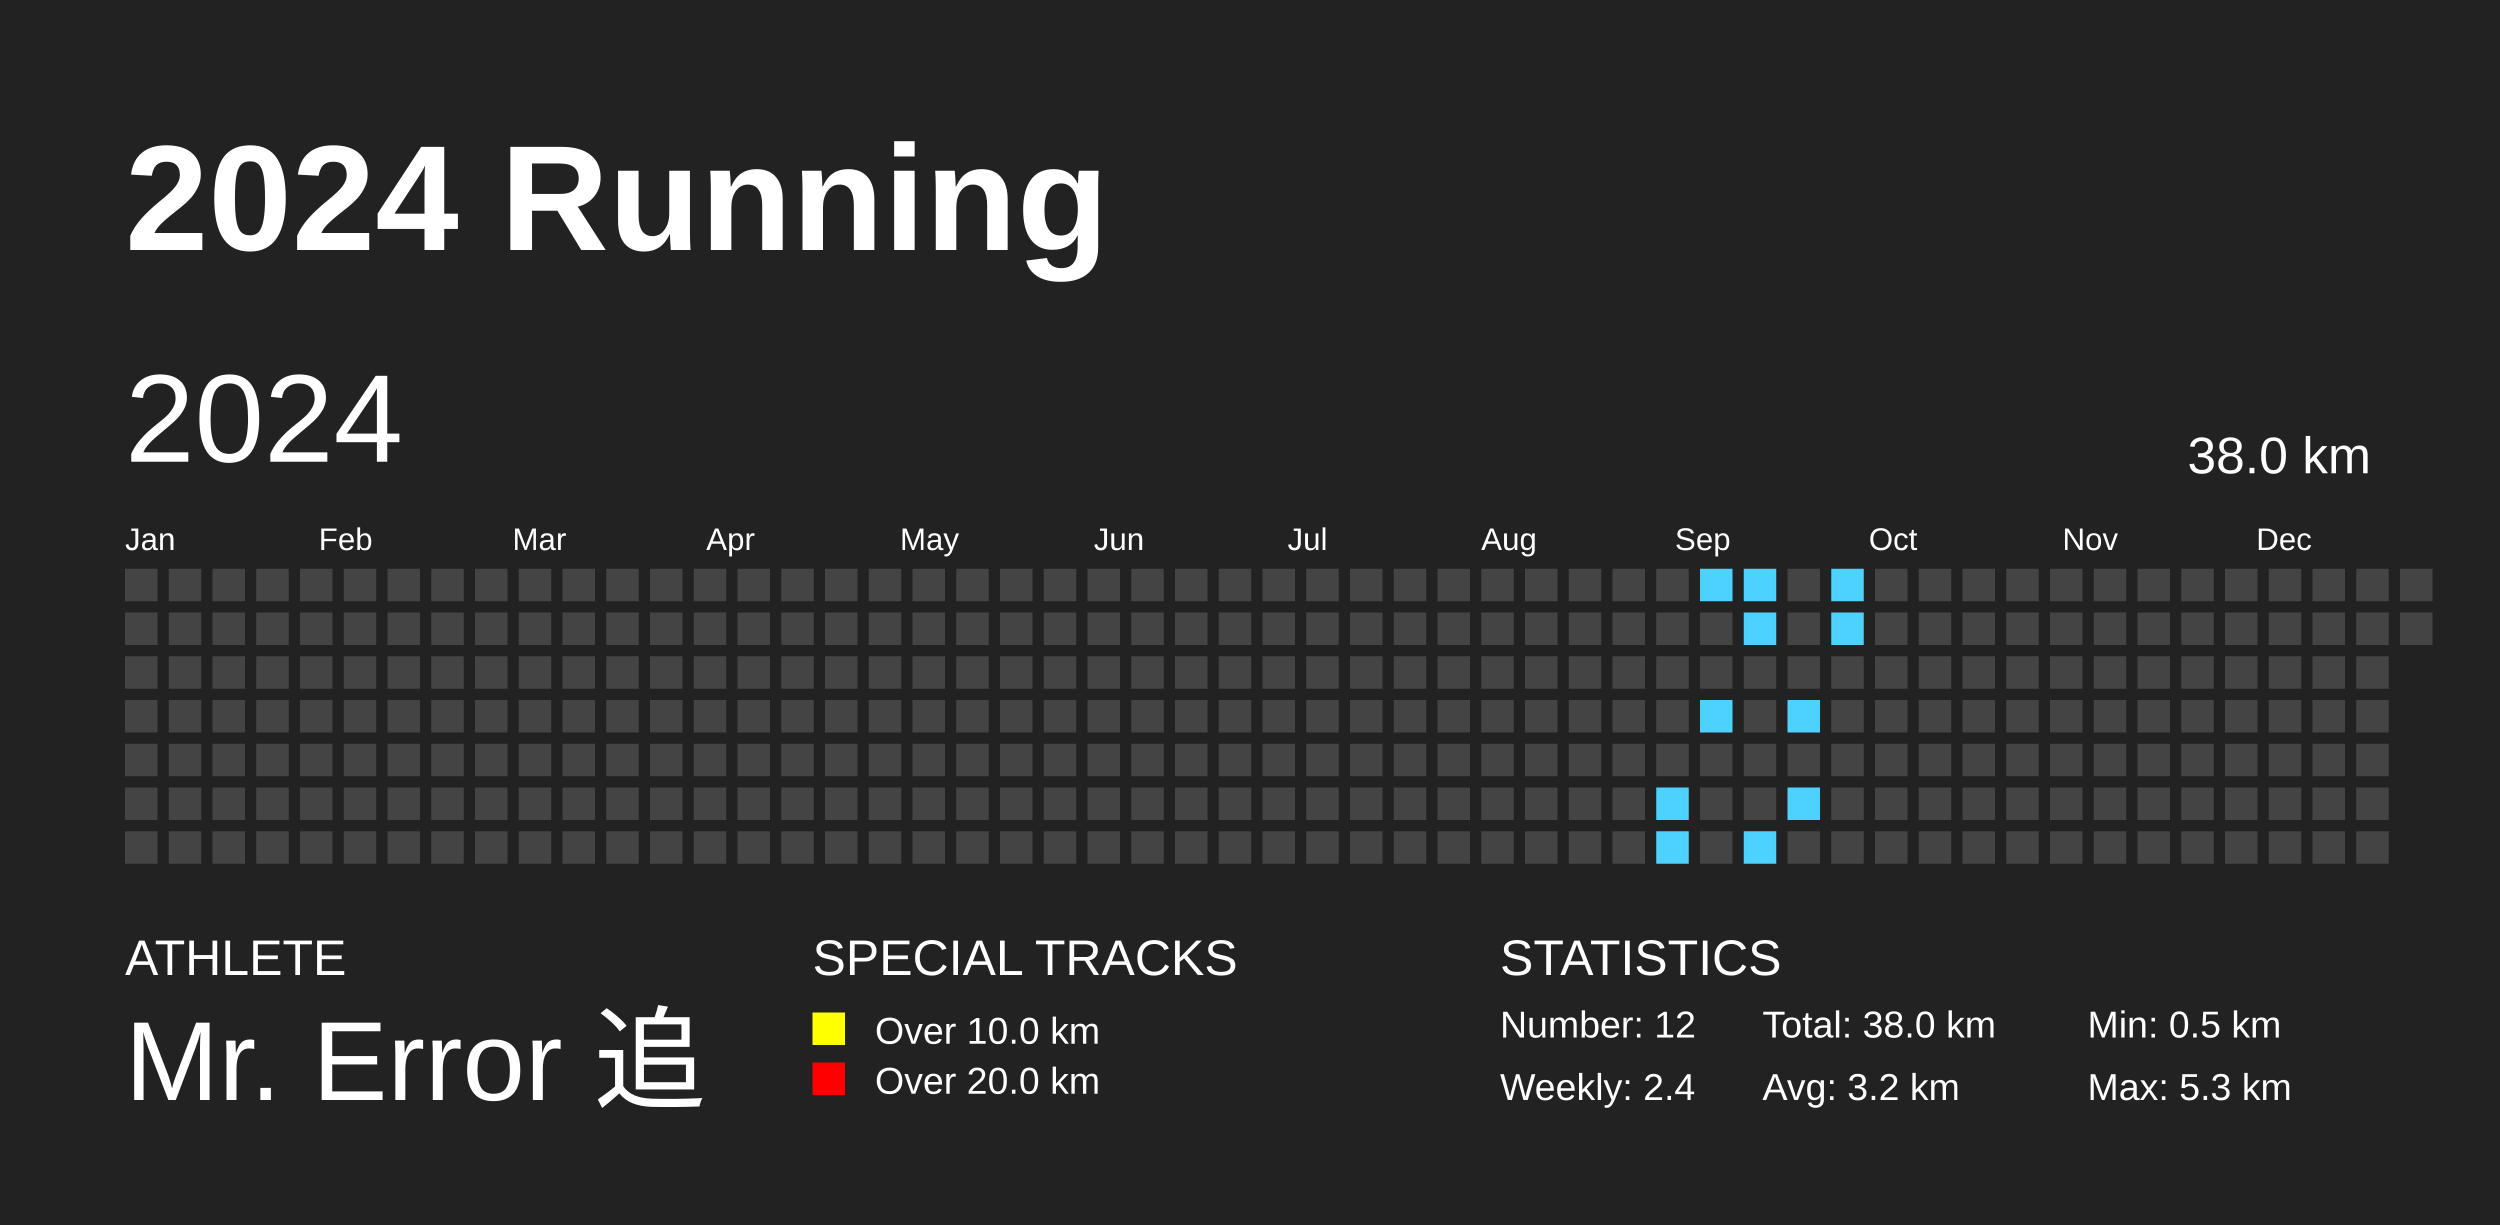
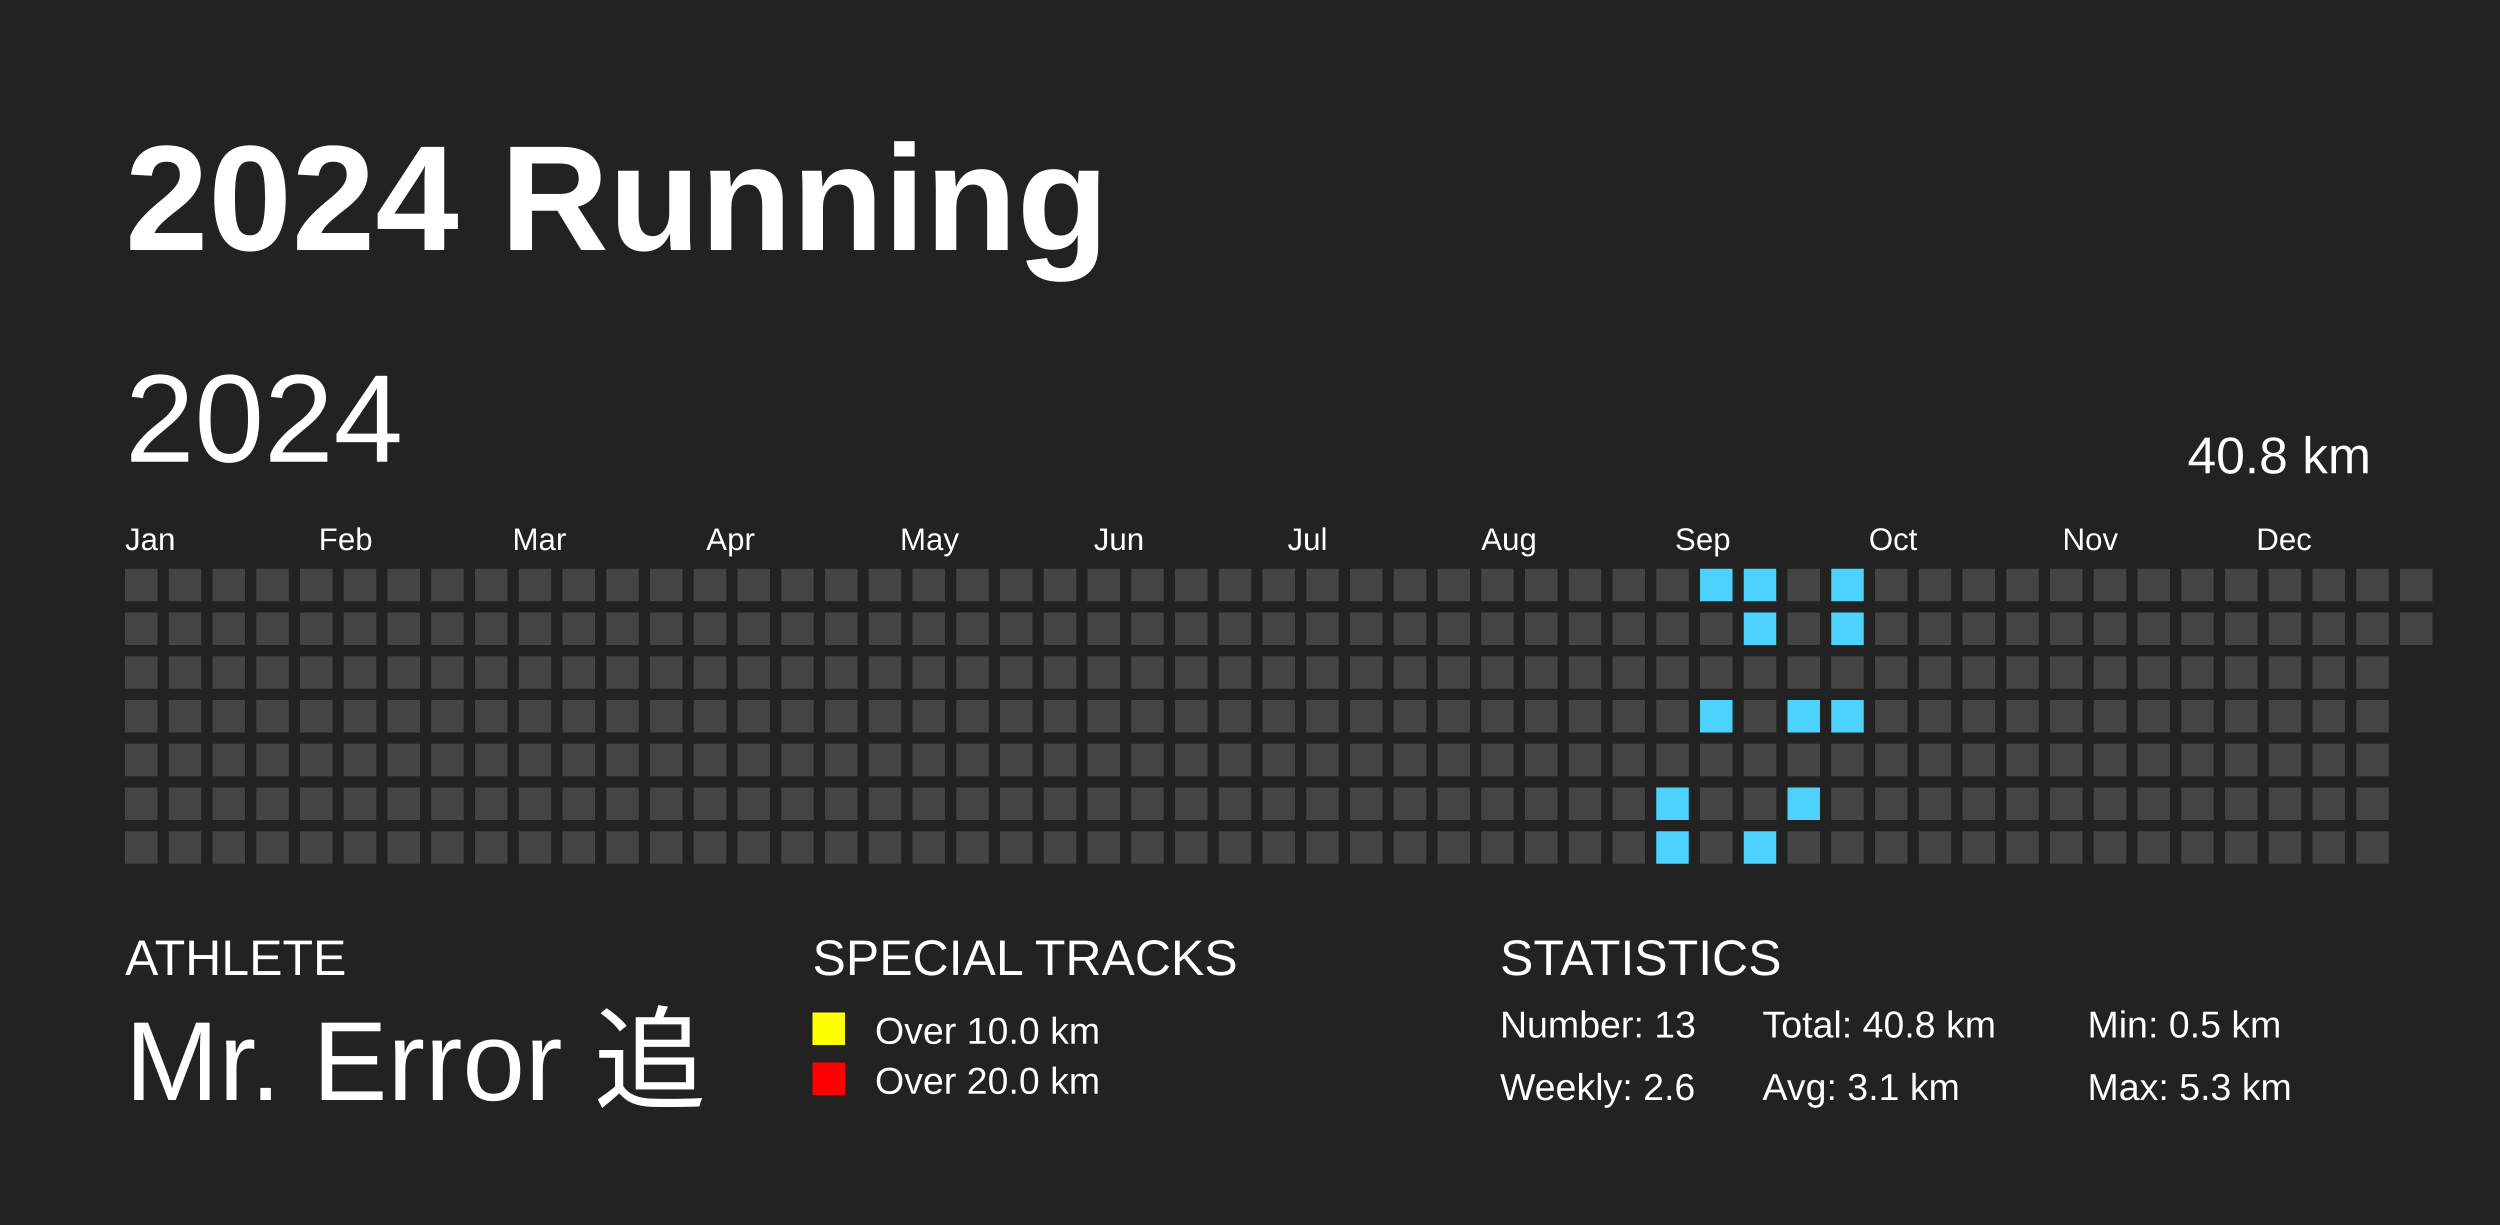
<svg xmlns="http://www.w3.org/2000/svg" baseProfile="full" height="98mm" version="1.1" viewBox="0,0,200,98" width="200mm">
  <defs />
  <rect fill="#222222" height="98" width="200" x="0" y="0" />
  <text fill="#FFFFFF" style="font-size:12px; font-family:Arial; font-weight:bold;" x="10" y="20">2024 Running</text>
  <text fill="#FFFFFF" style="font-size:4px; font-family:Arial" x="10" y="78">ATHLETE</text>
  <text fill="#FFFFFF" style="font-size:9px; font-family:Arial" x="10" y="88">Mr. Error 追</text>
  <text fill="#FFFFFF" style="font-size:4px; font-family:Arial" x="65" y="78">SPECIAL TRACKS</text>
  <rect fill="yellow" height="2.6" width="2.6" x="65" y="81" />
  <text fill="#FFFFFF" style="font-size:3px; font-family:Arial" x="70" y="83.5">Over 10.0 km</text>
  <rect fill="red" height="2.6" width="2.6" x="65" y="85" />
  <text fill="#FFFFFF" style="font-size:3px; font-family:Arial" x="70" y="87.5">Over 20.0 km</text>
  <text fill="#FFFFFF" style="font-size:4px; font-family:Arial" x="120" y="78">STATISTICS</text>
-   <text fill="#FFFFFF" style="font-size:3px; font-family:Arial" x="120" y="83">Number: 12</text>
-   <text fill="#FFFFFF" style="font-size:3px; font-family:Arial" x="120" y="88">Weekly: 2.4</text>
-   <text fill="#FFFFFF" style="font-size:3px; font-family:Arial" x="141" y="83">Total: 38.0 km</text>
-   <text fill="#FFFFFF" style="font-size:3px; font-family:Arial" x="141" y="88">Avg: 3.2 km</text>
+   <text fill="#FFFFFF" style="font-size:3px; font-family:Arial" x="120" y="83">Number: 13</text>
+   <text fill="#FFFFFF" style="font-size:3px; font-family:Arial" x="120" y="88">Weekly: 2.6</text>
+   <text fill="#FFFFFF" style="font-size:3px; font-family:Arial" x="141" y="83">Total: 40.8 km</text>
+   <text fill="#FFFFFF" style="font-size:3px; font-family:Arial" x="141" y="88">Avg: 3.1 km</text>
  <text fill="#FFFFFF" style="font-size:3px; font-family:Arial" x="167" y="83">Min: 0.5 km</text>
  <text fill="#FFFFFF" style="font-size:3px; font-family:Arial" x="167" y="88">Max: 5.3 km</text>
  <text dominant-baseline="hanging" fill="#FFFFFF" style="font-size:10.0px; font-family:Arial;" x="10" y="30">2024</text>
-   <text dominant-baseline="hanging" fill="#FFFFFF" style="font-size:4.125px; font-family:Arial;" x="175" y="35">38.0 km</text>
+   <text dominant-baseline="hanging" fill="#FFFFFF" style="font-size:4.125px; font-family:Arial;" x="175" y="35">40.8 km</text>
  <text fill="#FFFFFF" style="font-size:2.5px; font-family:Arial" x="10.0" y="44">Jan</text>
  <text fill="#FFFFFF" style="font-size:2.5px; font-family:Arial" x="25.5" y="44">Feb</text>
  <text fill="#FFFFFF" style="font-size:2.5px; font-family:Arial" x="41.0" y="44">Mar</text>
  <text fill="#FFFFFF" style="font-size:2.5px; font-family:Arial" x="56.5" y="44">Apr</text>
  <text fill="#FFFFFF" style="font-size:2.5px; font-family:Arial" x="72.0" y="44">May</text>
  <text fill="#FFFFFF" style="font-size:2.5px; font-family:Arial" x="87.5" y="44">Jun</text>
  <text fill="#FFFFFF" style="font-size:2.5px; font-family:Arial" x="103.0" y="44">Jul</text>
  <text fill="#FFFFFF" style="font-size:2.5px; font-family:Arial" x="118.5" y="44">Aug</text>
  <text fill="#FFFFFF" style="font-size:2.5px; font-family:Arial" x="134.0" y="44">Sep</text>
  <text fill="#FFFFFF" style="font-size:2.5px; font-family:Arial" x="149.5" y="44">Oct</text>
  <text fill="#FFFFFF" style="font-size:2.5px; font-family:Arial" x="165.0" y="44">Nov</text>
  <text fill="#FFFFFF" style="font-size:2.5px; font-family:Arial" x="180.5" y="44">Dec</text>
  <rect fill="#444444" height="2.6" width="2.6" x="10.0" y="45.5" />
  <rect fill="#444444" height="2.6" width="2.6" x="10.0" y="49.0" />
  <rect fill="#444444" height="2.6" width="2.6" x="10.0" y="52.5" />
  <rect fill="#444444" height="2.6" width="2.6" x="10.0" y="56.0" />
  <rect fill="#444444" height="2.6" width="2.6" x="10.0" y="59.5" />
  <rect fill="#444444" height="2.6" width="2.6" x="10.0" y="63.0" />
  <rect fill="#444444" height="2.6" width="2.6" x="10.0" y="66.5" />
  <rect fill="#444444" height="2.6" width="2.6" x="13.5" y="45.5" />
  <rect fill="#444444" height="2.6" width="2.6" x="13.5" y="49.0" />
  <rect fill="#444444" height="2.6" width="2.6" x="13.5" y="52.5" />
  <rect fill="#444444" height="2.6" width="2.6" x="13.5" y="56.0" />
  <rect fill="#444444" height="2.6" width="2.6" x="13.5" y="59.5" />
  <rect fill="#444444" height="2.6" width="2.6" x="13.5" y="63.0" />
  <rect fill="#444444" height="2.6" width="2.6" x="13.5" y="66.5" />
  <rect fill="#444444" height="2.6" width="2.6" x="17.0" y="45.5" />
  <rect fill="#444444" height="2.6" width="2.6" x="17.0" y="49.0" />
  <rect fill="#444444" height="2.6" width="2.6" x="17.0" y="52.5" />
  <rect fill="#444444" height="2.6" width="2.6" x="17.0" y="56.0" />
  <rect fill="#444444" height="2.6" width="2.6" x="17.0" y="59.5" />
  <rect fill="#444444" height="2.6" width="2.6" x="17.0" y="63.0" />
  <rect fill="#444444" height="2.6" width="2.6" x="17.0" y="66.5" />
  <rect fill="#444444" height="2.6" width="2.6" x="20.5" y="45.5" />
  <rect fill="#444444" height="2.6" width="2.6" x="20.5" y="49.0" />
  <rect fill="#444444" height="2.6" width="2.6" x="20.5" y="52.5" />
  <rect fill="#444444" height="2.6" width="2.6" x="20.5" y="56.0" />
  <rect fill="#444444" height="2.6" width="2.6" x="20.5" y="59.5" />
  <rect fill="#444444" height="2.6" width="2.6" x="20.5" y="63.0" />
  <rect fill="#444444" height="2.6" width="2.6" x="20.5" y="66.5" />
  <rect fill="#444444" height="2.6" width="2.6" x="24.0" y="45.5" />
  <rect fill="#444444" height="2.6" width="2.6" x="24.0" y="49.0" />
  <rect fill="#444444" height="2.6" width="2.6" x="24.0" y="52.5" />
  <rect fill="#444444" height="2.6" width="2.6" x="24.0" y="56.0" />
  <rect fill="#444444" height="2.6" width="2.6" x="24.0" y="59.5" />
  <rect fill="#444444" height="2.6" width="2.6" x="24.0" y="63.0" />
  <rect fill="#444444" height="2.6" width="2.6" x="24.0" y="66.5" />
  <rect fill="#444444" height="2.6" width="2.6" x="27.5" y="45.5" />
  <rect fill="#444444" height="2.6" width="2.6" x="27.5" y="49.0" />
  <rect fill="#444444" height="2.6" width="2.6" x="27.5" y="52.5" />
  <rect fill="#444444" height="2.6" width="2.6" x="27.5" y="56.0" />
  <rect fill="#444444" height="2.6" width="2.6" x="27.5" y="59.5" />
  <rect fill="#444444" height="2.6" width="2.6" x="27.5" y="63.0" />
  <rect fill="#444444" height="2.6" width="2.6" x="27.5" y="66.5" />
  <rect fill="#444444" height="2.6" width="2.6" x="31.0" y="45.5" />
  <rect fill="#444444" height="2.6" width="2.6" x="31.0" y="49.0" />
  <rect fill="#444444" height="2.6" width="2.6" x="31.0" y="52.5" />
  <rect fill="#444444" height="2.6" width="2.6" x="31.0" y="56.0" />
  <rect fill="#444444" height="2.6" width="2.6" x="31.0" y="59.5" />
  <rect fill="#444444" height="2.6" width="2.6" x="31.0" y="63.0" />
  <rect fill="#444444" height="2.6" width="2.6" x="31.0" y="66.5" />
  <rect fill="#444444" height="2.6" width="2.6" x="34.5" y="45.5" />
  <rect fill="#444444" height="2.6" width="2.6" x="34.5" y="49.0" />
  <rect fill="#444444" height="2.6" width="2.6" x="34.5" y="52.5" />
  <rect fill="#444444" height="2.6" width="2.6" x="34.5" y="56.0" />
  <rect fill="#444444" height="2.6" width="2.6" x="34.5" y="59.5" />
  <rect fill="#444444" height="2.6" width="2.6" x="34.5" y="63.0" />
  <rect fill="#444444" height="2.6" width="2.6" x="34.5" y="66.5" />
  <rect fill="#444444" height="2.6" width="2.6" x="38.0" y="45.5" />
  <rect fill="#444444" height="2.6" width="2.6" x="38.0" y="49.0" />
  <rect fill="#444444" height="2.6" width="2.6" x="38.0" y="52.5" />
  <rect fill="#444444" height="2.6" width="2.6" x="38.0" y="56.0" />
  <rect fill="#444444" height="2.6" width="2.6" x="38.0" y="59.5" />
  <rect fill="#444444" height="2.6" width="2.6" x="38.0" y="63.0" />
  <rect fill="#444444" height="2.6" width="2.6" x="38.0" y="66.5" />
  <rect fill="#444444" height="2.6" width="2.6" x="41.5" y="45.5" />
  <rect fill="#444444" height="2.6" width="2.6" x="41.5" y="49.0" />
  <rect fill="#444444" height="2.6" width="2.6" x="41.5" y="52.5" />
  <rect fill="#444444" height="2.6" width="2.6" x="41.5" y="56.0" />
  <rect fill="#444444" height="2.6" width="2.6" x="41.5" y="59.5" />
  <rect fill="#444444" height="2.6" width="2.6" x="41.5" y="63.0" />
  <rect fill="#444444" height="2.6" width="2.6" x="41.5" y="66.5" />
  <rect fill="#444444" height="2.6" width="2.6" x="45.0" y="45.5" />
  <rect fill="#444444" height="2.6" width="2.6" x="45.0" y="49.0" />
  <rect fill="#444444" height="2.6" width="2.6" x="45.0" y="52.5" />
  <rect fill="#444444" height="2.6" width="2.6" x="45.0" y="56.0" />
  <rect fill="#444444" height="2.6" width="2.6" x="45.0" y="59.5" />
  <rect fill="#444444" height="2.6" width="2.6" x="45.0" y="63.0" />
  <rect fill="#444444" height="2.6" width="2.6" x="45.0" y="66.5" />
  <rect fill="#444444" height="2.6" width="2.6" x="48.5" y="45.5" />
  <rect fill="#444444" height="2.6" width="2.6" x="48.5" y="49.0" />
  <rect fill="#444444" height="2.6" width="2.6" x="48.5" y="52.5" />
  <rect fill="#444444" height="2.6" width="2.6" x="48.5" y="56.0" />
  <rect fill="#444444" height="2.6" width="2.6" x="48.5" y="59.5" />
  <rect fill="#444444" height="2.6" width="2.6" x="48.5" y="63.0" />
  <rect fill="#444444" height="2.6" width="2.6" x="48.5" y="66.5" />
  <rect fill="#444444" height="2.6" width="2.6" x="52.0" y="45.5" />
  <rect fill="#444444" height="2.6" width="2.6" x="52.0" y="49.0" />
  <rect fill="#444444" height="2.6" width="2.6" x="52.0" y="52.5" />
  <rect fill="#444444" height="2.6" width="2.6" x="52.0" y="56.0" />
  <rect fill="#444444" height="2.6" width="2.6" x="52.0" y="59.5" />
  <rect fill="#444444" height="2.6" width="2.6" x="52.0" y="63.0" />
  <rect fill="#444444" height="2.6" width="2.6" x="52.0" y="66.5" />
  <rect fill="#444444" height="2.6" width="2.6" x="55.5" y="45.5" />
  <rect fill="#444444" height="2.6" width="2.6" x="55.5" y="49.0" />
  <rect fill="#444444" height="2.6" width="2.6" x="55.5" y="52.5" />
  <rect fill="#444444" height="2.6" width="2.6" x="55.5" y="56.0" />
  <rect fill="#444444" height="2.6" width="2.6" x="55.5" y="59.5" />
  <rect fill="#444444" height="2.6" width="2.6" x="55.5" y="63.0" />
  <rect fill="#444444" height="2.6" width="2.6" x="55.5" y="66.5" />
  <rect fill="#444444" height="2.6" width="2.6" x="59.0" y="45.5" />
  <rect fill="#444444" height="2.6" width="2.6" x="59.0" y="49.0" />
  <rect fill="#444444" height="2.6" width="2.6" x="59.0" y="52.5" />
  <rect fill="#444444" height="2.6" width="2.6" x="59.0" y="56.0" />
  <rect fill="#444444" height="2.6" width="2.6" x="59.0" y="59.5" />
  <rect fill="#444444" height="2.6" width="2.6" x="59.0" y="63.0" />
  <rect fill="#444444" height="2.6" width="2.6" x="59.0" y="66.5" />
  <rect fill="#444444" height="2.6" width="2.6" x="62.5" y="45.5" />
  <rect fill="#444444" height="2.6" width="2.6" x="62.5" y="49.0" />
  <rect fill="#444444" height="2.6" width="2.6" x="62.5" y="52.5" />
  <rect fill="#444444" height="2.6" width="2.6" x="62.5" y="56.0" />
  <rect fill="#444444" height="2.6" width="2.6" x="62.5" y="59.5" />
  <rect fill="#444444" height="2.6" width="2.6" x="62.5" y="63.0" />
  <rect fill="#444444" height="2.6" width="2.6" x="62.5" y="66.5" />
  <rect fill="#444444" height="2.6" width="2.6" x="66.0" y="45.5" />
  <rect fill="#444444" height="2.6" width="2.6" x="66.0" y="49.0" />
  <rect fill="#444444" height="2.6" width="2.6" x="66.0" y="52.5" />
  <rect fill="#444444" height="2.6" width="2.6" x="66.0" y="56.0" />
  <rect fill="#444444" height="2.6" width="2.6" x="66.0" y="59.5" />
  <rect fill="#444444" height="2.6" width="2.6" x="66.0" y="63.0" />
  <rect fill="#444444" height="2.6" width="2.6" x="66.0" y="66.5" />
  <rect fill="#444444" height="2.6" width="2.6" x="69.5" y="45.5" />
  <rect fill="#444444" height="2.6" width="2.6" x="69.5" y="49.0" />
  <rect fill="#444444" height="2.6" width="2.6" x="69.5" y="52.5" />
  <rect fill="#444444" height="2.6" width="2.6" x="69.5" y="56.0" />
  <rect fill="#444444" height="2.6" width="2.6" x="69.5" y="59.5" />
  <rect fill="#444444" height="2.6" width="2.6" x="69.5" y="63.0" />
  <rect fill="#444444" height="2.6" width="2.6" x="69.5" y="66.5" />
  <rect fill="#444444" height="2.6" width="2.6" x="73.0" y="45.5" />
  <rect fill="#444444" height="2.6" width="2.6" x="73.0" y="49.0" />
  <rect fill="#444444" height="2.6" width="2.6" x="73.0" y="52.5" />
  <rect fill="#444444" height="2.6" width="2.6" x="73.0" y="56.0" />
  <rect fill="#444444" height="2.6" width="2.6" x="73.0" y="59.5" />
  <rect fill="#444444" height="2.6" width="2.6" x="73.0" y="63.0" />
  <rect fill="#444444" height="2.6" width="2.6" x="73.0" y="66.5" />
  <rect fill="#444444" height="2.6" width="2.6" x="76.5" y="45.5" />
  <rect fill="#444444" height="2.6" width="2.6" x="76.5" y="49.0" />
  <rect fill="#444444" height="2.6" width="2.6" x="76.5" y="52.5" />
  <rect fill="#444444" height="2.6" width="2.6" x="76.5" y="56.0" />
  <rect fill="#444444" height="2.6" width="2.6" x="76.5" y="59.5" />
  <rect fill="#444444" height="2.6" width="2.6" x="76.5" y="63.0" />
  <rect fill="#444444" height="2.6" width="2.6" x="76.5" y="66.5" />
  <rect fill="#444444" height="2.6" width="2.6" x="80.0" y="45.5" />
  <rect fill="#444444" height="2.6" width="2.6" x="80.0" y="49.0" />
  <rect fill="#444444" height="2.6" width="2.6" x="80.0" y="52.5" />
  <rect fill="#444444" height="2.6" width="2.6" x="80.0" y="56.0" />
  <rect fill="#444444" height="2.6" width="2.6" x="80.0" y="59.5" />
  <rect fill="#444444" height="2.6" width="2.6" x="80.0" y="63.0" />
  <rect fill="#444444" height="2.6" width="2.6" x="80.0" y="66.5" />
  <rect fill="#444444" height="2.6" width="2.6" x="83.5" y="45.5" />
  <rect fill="#444444" height="2.6" width="2.6" x="83.5" y="49.0" />
  <rect fill="#444444" height="2.6" width="2.6" x="83.5" y="52.5" />
  <rect fill="#444444" height="2.6" width="2.6" x="83.5" y="56.0" />
  <rect fill="#444444" height="2.6" width="2.6" x="83.5" y="59.5" />
  <rect fill="#444444" height="2.6" width="2.6" x="83.5" y="63.0" />
  <rect fill="#444444" height="2.6" width="2.6" x="83.5" y="66.5" />
  <rect fill="#444444" height="2.6" width="2.6" x="87.0" y="45.5" />
  <rect fill="#444444" height="2.6" width="2.6" x="87.0" y="49.0" />
  <rect fill="#444444" height="2.6" width="2.6" x="87.0" y="52.5" />
  <rect fill="#444444" height="2.6" width="2.6" x="87.0" y="56.0" />
  <rect fill="#444444" height="2.6" width="2.6" x="87.0" y="59.5" />
  <rect fill="#444444" height="2.6" width="2.6" x="87.0" y="63.0" />
  <rect fill="#444444" height="2.6" width="2.6" x="87.0" y="66.5" />
  <rect fill="#444444" height="2.6" width="2.6" x="90.5" y="45.5" />
  <rect fill="#444444" height="2.6" width="2.6" x="90.5" y="49.0" />
  <rect fill="#444444" height="2.6" width="2.6" x="90.5" y="52.5" />
  <rect fill="#444444" height="2.6" width="2.6" x="90.5" y="56.0" />
  <rect fill="#444444" height="2.6" width="2.6" x="90.5" y="59.5" />
  <rect fill="#444444" height="2.6" width="2.6" x="90.5" y="63.0" />
  <rect fill="#444444" height="2.6" width="2.6" x="90.5" y="66.5" />
  <rect fill="#444444" height="2.6" width="2.6" x="94.0" y="45.5" />
  <rect fill="#444444" height="2.6" width="2.6" x="94.0" y="49.0" />
  <rect fill="#444444" height="2.6" width="2.6" x="94.0" y="52.5" />
  <rect fill="#444444" height="2.6" width="2.6" x="94.0" y="56.0" />
  <rect fill="#444444" height="2.6" width="2.6" x="94.0" y="59.5" />
  <rect fill="#444444" height="2.6" width="2.6" x="94.0" y="63.0" />
  <rect fill="#444444" height="2.6" width="2.6" x="94.0" y="66.5" />
  <rect fill="#444444" height="2.6" width="2.6" x="97.5" y="45.5" />
  <rect fill="#444444" height="2.6" width="2.6" x="97.5" y="49.0" />
  <rect fill="#444444" height="2.6" width="2.6" x="97.5" y="52.5" />
  <rect fill="#444444" height="2.6" width="2.6" x="97.5" y="56.0" />
  <rect fill="#444444" height="2.6" width="2.6" x="97.5" y="59.5" />
  <rect fill="#444444" height="2.6" width="2.6" x="97.5" y="63.0" />
  <rect fill="#444444" height="2.6" width="2.6" x="97.5" y="66.5" />
  <rect fill="#444444" height="2.6" width="2.6" x="101.0" y="45.5" />
  <rect fill="#444444" height="2.6" width="2.6" x="101.0" y="49.0" />
  <rect fill="#444444" height="2.6" width="2.6" x="101.0" y="52.5" />
  <rect fill="#444444" height="2.6" width="2.6" x="101.0" y="56.0" />
  <rect fill="#444444" height="2.6" width="2.6" x="101.0" y="59.5" />
  <rect fill="#444444" height="2.6" width="2.6" x="101.0" y="63.0" />
  <rect fill="#444444" height="2.6" width="2.6" x="101.0" y="66.5" />
  <rect fill="#444444" height="2.6" width="2.6" x="104.5" y="45.5" />
  <rect fill="#444444" height="2.6" width="2.6" x="104.5" y="49.0" />
  <rect fill="#444444" height="2.6" width="2.6" x="104.5" y="52.5" />
  <rect fill="#444444" height="2.6" width="2.6" x="104.5" y="56.0" />
  <rect fill="#444444" height="2.6" width="2.6" x="104.5" y="59.5" />
  <rect fill="#444444" height="2.6" width="2.6" x="104.5" y="63.0" />
  <rect fill="#444444" height="2.6" width="2.6" x="104.5" y="66.5" />
  <rect fill="#444444" height="2.6" width="2.6" x="108.0" y="45.5" />
  <rect fill="#444444" height="2.6" width="2.6" x="108.0" y="49.0" />
  <rect fill="#444444" height="2.6" width="2.6" x="108.0" y="52.5" />
  <rect fill="#444444" height="2.6" width="2.6" x="108.0" y="56.0" />
  <rect fill="#444444" height="2.6" width="2.6" x="108.0" y="59.5" />
  <rect fill="#444444" height="2.6" width="2.6" x="108.0" y="63.0" />
  <rect fill="#444444" height="2.6" width="2.6" x="108.0" y="66.5" />
  <rect fill="#444444" height="2.6" width="2.6" x="111.5" y="45.5" />
  <rect fill="#444444" height="2.6" width="2.6" x="111.5" y="49.0" />
  <rect fill="#444444" height="2.6" width="2.6" x="111.5" y="52.5" />
  <rect fill="#444444" height="2.6" width="2.6" x="111.5" y="56.0" />
  <rect fill="#444444" height="2.6" width="2.6" x="111.5" y="59.5" />
  <rect fill="#444444" height="2.6" width="2.6" x="111.5" y="63.0" />
  <rect fill="#444444" height="2.6" width="2.6" x="111.5" y="66.5" />
  <rect fill="#444444" height="2.6" width="2.6" x="115.0" y="45.5" />
  <rect fill="#444444" height="2.6" width="2.6" x="115.0" y="49.0" />
  <rect fill="#444444" height="2.6" width="2.6" x="115.0" y="52.5" />
  <rect fill="#444444" height="2.6" width="2.6" x="115.0" y="56.0" />
  <rect fill="#444444" height="2.6" width="2.6" x="115.0" y="59.5" />
  <rect fill="#444444" height="2.6" width="2.6" x="115.0" y="63.0" />
  <rect fill="#444444" height="2.6" width="2.6" x="115.0" y="66.5" />
  <rect fill="#444444" height="2.6" width="2.6" x="118.5" y="45.5" />
  <rect fill="#444444" height="2.6" width="2.6" x="118.5" y="49.0" />
  <rect fill="#444444" height="2.6" width="2.6" x="118.5" y="52.5" />
  <rect fill="#444444" height="2.6" width="2.6" x="118.5" y="56.0" />
  <rect fill="#444444" height="2.6" width="2.6" x="118.5" y="59.5" />
  <rect fill="#444444" height="2.6" width="2.6" x="118.5" y="63.0" />
  <rect fill="#444444" height="2.6" width="2.6" x="118.5" y="66.5" />
  <rect fill="#444444" height="2.6" width="2.6" x="122.0" y="45.5" />
  <rect fill="#444444" height="2.6" width="2.6" x="122.0" y="49.0" />
  <rect fill="#444444" height="2.6" width="2.6" x="122.0" y="52.5" />
  <rect fill="#444444" height="2.6" width="2.6" x="122.0" y="56.0" />
  <rect fill="#444444" height="2.6" width="2.6" x="122.0" y="59.5" />
  <rect fill="#444444" height="2.6" width="2.6" x="122.0" y="63.0" />
  <rect fill="#444444" height="2.6" width="2.6" x="122.0" y="66.5" />
  <rect fill="#444444" height="2.6" width="2.6" x="125.5" y="45.5" />
  <rect fill="#444444" height="2.6" width="2.6" x="125.5" y="49.0" />
  <rect fill="#444444" height="2.6" width="2.6" x="125.5" y="52.5" />
  <rect fill="#444444" height="2.6" width="2.6" x="125.5" y="56.0" />
  <rect fill="#444444" height="2.6" width="2.6" x="125.5" y="59.5" />
  <rect fill="#444444" height="2.6" width="2.6" x="125.5" y="63.0" />
  <rect fill="#444444" height="2.6" width="2.6" x="125.5" y="66.5" />
  <rect fill="#444444" height="2.6" width="2.6" x="129.0" y="45.5" />
  <rect fill="#444444" height="2.6" width="2.6" x="129.0" y="49.0" />
  <rect fill="#444444" height="2.6" width="2.6" x="129.0" y="52.5" />
  <rect fill="#444444" height="2.6" width="2.6" x="129.0" y="56.0" />
  <rect fill="#444444" height="2.6" width="2.6" x="129.0" y="59.5" />
  <rect fill="#444444" height="2.6" width="2.6" x="129.0" y="63.0" />
  <rect fill="#444444" height="2.6" width="2.6" x="129.0" y="66.5" />
  <rect fill="#444444" height="2.6" width="2.6" x="132.5" y="45.5" />
  <rect fill="#444444" height="2.6" width="2.6" x="132.5" y="49.0" />
  <rect fill="#444444" height="2.6" width="2.6" x="132.5" y="52.5" />
  <rect fill="#444444" height="2.6" width="2.6" x="132.5" y="56.0" />
  <rect fill="#444444" height="2.6" width="2.6" x="132.5" y="59.5" />
  <rect fill="#4dd2ff" height="2.6" width="2.6" x="132.5" y="63.0" />
  <rect fill="#4dd2ff" height="2.6" width="2.6" x="132.5" y="66.5" />
  <rect fill="#4dd2ff" height="2.6" width="2.6" x="136.0" y="45.5" />
  <rect fill="#444444" height="2.6" width="2.6" x="136.0" y="49.0" />
  <rect fill="#444444" height="2.6" width="2.6" x="136.0" y="52.5" />
  <rect fill="#4dd2ff" height="2.6" width="2.6" x="136.0" y="56.0" />
  <rect fill="#444444" height="2.6" width="2.6" x="136.0" y="59.5" />
  <rect fill="#444444" height="2.6" width="2.6" x="136.0" y="63.0" />
  <rect fill="#444444" height="2.6" width="2.6" x="136.0" y="66.5" />
  <rect fill="#4dd2ff" height="2.6" width="2.6" x="139.5" y="45.5" />
  <rect fill="#4dd2ff" height="2.6" width="2.6" x="139.5" y="49.0" />
  <rect fill="#444444" height="2.6" width="2.6" x="139.5" y="52.5" />
  <rect fill="#444444" height="2.6" width="2.6" x="139.5" y="56.0" />
  <rect fill="#444444" height="2.6" width="2.6" x="139.5" y="59.5" />
  <rect fill="#444444" height="2.6" width="2.6" x="139.5" y="63.0" />
  <rect fill="#4dd2ff" height="2.6" width="2.6" x="139.5" y="66.5" />
  <rect fill="#444444" height="2.6" width="2.6" x="143.0" y="45.5" />
  <rect fill="#444444" height="2.6" width="2.6" x="143.0" y="49.0" />
  <rect fill="#444444" height="2.6" width="2.6" x="143.0" y="52.5" />
  <rect fill="#4dd2ff" height="2.6" width="2.6" x="143.0" y="56.0" />
  <rect fill="#444444" height="2.6" width="2.6" x="143.0" y="59.5" />
  <rect fill="#4dd2ff" height="2.6" width="2.6" x="143.0" y="63.0" />
  <rect fill="#444444" height="2.6" width="2.6" x="143.0" y="66.5" />
  <rect fill="#4dd2ff" height="2.6" width="2.6" x="146.5" y="45.5" />
  <rect fill="#4dd2ff" height="2.6" width="2.6" x="146.5" y="49.0" />
  <rect fill="#444444" height="2.6" width="2.6" x="146.5" y="52.5" />
-   <rect fill="#444444" height="2.6" width="2.6" x="146.5" y="56.0" />
+   <rect fill="#4dd2ff" height="2.6" width="2.6" x="146.5" y="56.0" />
  <rect fill="#444444" height="2.6" width="2.6" x="146.5" y="59.5" />
  <rect fill="#444444" height="2.6" width="2.6" x="146.5" y="63.0" />
  <rect fill="#444444" height="2.6" width="2.6" x="146.5" y="66.5" />
  <rect fill="#444444" height="2.6" width="2.6" x="150.0" y="45.5" />
  <rect fill="#444444" height="2.6" width="2.6" x="150.0" y="49.0" />
  <rect fill="#444444" height="2.6" width="2.6" x="150.0" y="52.5" />
  <rect fill="#444444" height="2.6" width="2.6" x="150.0" y="56.0" />
  <rect fill="#444444" height="2.6" width="2.6" x="150.0" y="59.5" />
  <rect fill="#444444" height="2.6" width="2.6" x="150.0" y="63.0" />
  <rect fill="#444444" height="2.6" width="2.6" x="150.0" y="66.5" />
  <rect fill="#444444" height="2.6" width="2.6" x="153.5" y="45.5" />
  <rect fill="#444444" height="2.6" width="2.6" x="153.5" y="49.0" />
  <rect fill="#444444" height="2.6" width="2.6" x="153.5" y="52.5" />
  <rect fill="#444444" height="2.6" width="2.6" x="153.5" y="56.0" />
  <rect fill="#444444" height="2.6" width="2.6" x="153.5" y="59.5" />
  <rect fill="#444444" height="2.6" width="2.6" x="153.5" y="63.0" />
  <rect fill="#444444" height="2.6" width="2.6" x="153.5" y="66.5" />
  <rect fill="#444444" height="2.6" width="2.6" x="157.0" y="45.5" />
  <rect fill="#444444" height="2.6" width="2.6" x="157.0" y="49.0" />
  <rect fill="#444444" height="2.6" width="2.6" x="157.0" y="52.5" />
  <rect fill="#444444" height="2.6" width="2.6" x="157.0" y="56.0" />
  <rect fill="#444444" height="2.6" width="2.6" x="157.0" y="59.5" />
  <rect fill="#444444" height="2.6" width="2.6" x="157.0" y="63.0" />
  <rect fill="#444444" height="2.6" width="2.6" x="157.0" y="66.5" />
  <rect fill="#444444" height="2.6" width="2.6" x="160.5" y="45.5" />
  <rect fill="#444444" height="2.6" width="2.6" x="160.5" y="49.0" />
  <rect fill="#444444" height="2.6" width="2.6" x="160.5" y="52.5" />
  <rect fill="#444444" height="2.6" width="2.6" x="160.5" y="56.0" />
  <rect fill="#444444" height="2.6" width="2.6" x="160.5" y="59.5" />
  <rect fill="#444444" height="2.6" width="2.6" x="160.5" y="63.0" />
  <rect fill="#444444" height="2.6" width="2.6" x="160.5" y="66.5" />
  <rect fill="#444444" height="2.6" width="2.6" x="164.0" y="45.5" />
  <rect fill="#444444" height="2.6" width="2.6" x="164.0" y="49.0" />
  <rect fill="#444444" height="2.6" width="2.6" x="164.0" y="52.5" />
  <rect fill="#444444" height="2.6" width="2.6" x="164.0" y="56.0" />
  <rect fill="#444444" height="2.6" width="2.6" x="164.0" y="59.5" />
  <rect fill="#444444" height="2.6" width="2.6" x="164.0" y="63.0" />
  <rect fill="#444444" height="2.6" width="2.6" x="164.0" y="66.5" />
  <rect fill="#444444" height="2.6" width="2.6" x="167.5" y="45.5" />
  <rect fill="#444444" height="2.6" width="2.6" x="167.5" y="49.0" />
  <rect fill="#444444" height="2.6" width="2.6" x="167.5" y="52.5" />
  <rect fill="#444444" height="2.6" width="2.6" x="167.5" y="56.0" />
  <rect fill="#444444" height="2.6" width="2.6" x="167.5" y="59.5" />
  <rect fill="#444444" height="2.6" width="2.6" x="167.5" y="63.0" />
  <rect fill="#444444" height="2.6" width="2.6" x="167.5" y="66.5" />
  <rect fill="#444444" height="2.6" width="2.6" x="171.0" y="45.5" />
  <rect fill="#444444" height="2.6" width="2.6" x="171.0" y="49.0" />
  <rect fill="#444444" height="2.6" width="2.6" x="171.0" y="52.5" />
  <rect fill="#444444" height="2.6" width="2.6" x="171.0" y="56.0" />
  <rect fill="#444444" height="2.6" width="2.6" x="171.0" y="59.5" />
  <rect fill="#444444" height="2.6" width="2.6" x="171.0" y="63.0" />
  <rect fill="#444444" height="2.6" width="2.6" x="171.0" y="66.5" />
  <rect fill="#444444" height="2.6" width="2.6" x="174.5" y="45.5" />
  <rect fill="#444444" height="2.6" width="2.6" x="174.5" y="49.0" />
  <rect fill="#444444" height="2.6" width="2.6" x="174.5" y="52.5" />
  <rect fill="#444444" height="2.6" width="2.6" x="174.5" y="56.0" />
  <rect fill="#444444" height="2.6" width="2.6" x="174.5" y="59.5" />
  <rect fill="#444444" height="2.6" width="2.6" x="174.5" y="63.0" />
  <rect fill="#444444" height="2.6" width="2.6" x="174.5" y="66.5" />
  <rect fill="#444444" height="2.6" width="2.6" x="178.0" y="45.5" />
  <rect fill="#444444" height="2.6" width="2.6" x="178.0" y="49.0" />
  <rect fill="#444444" height="2.6" width="2.6" x="178.0" y="52.5" />
  <rect fill="#444444" height="2.6" width="2.6" x="178.0" y="56.0" />
  <rect fill="#444444" height="2.6" width="2.6" x="178.0" y="59.5" />
  <rect fill="#444444" height="2.6" width="2.6" x="178.0" y="63.0" />
  <rect fill="#444444" height="2.6" width="2.6" x="178.0" y="66.5" />
  <rect fill="#444444" height="2.6" width="2.6" x="181.5" y="45.5" />
  <rect fill="#444444" height="2.6" width="2.6" x="181.5" y="49.0" />
  <rect fill="#444444" height="2.6" width="2.6" x="181.5" y="52.5" />
  <rect fill="#444444" height="2.6" width="2.6" x="181.5" y="56.0" />
  <rect fill="#444444" height="2.6" width="2.6" x="181.5" y="59.5" />
  <rect fill="#444444" height="2.6" width="2.6" x="181.5" y="63.0" />
  <rect fill="#444444" height="2.6" width="2.6" x="181.5" y="66.5" />
  <rect fill="#444444" height="2.6" width="2.6" x="185.0" y="45.5" />
  <rect fill="#444444" height="2.6" width="2.6" x="185.0" y="49.0" />
  <rect fill="#444444" height="2.6" width="2.6" x="185.0" y="52.5" />
  <rect fill="#444444" height="2.6" width="2.6" x="185.0" y="56.0" />
  <rect fill="#444444" height="2.6" width="2.6" x="185.0" y="59.5" />
  <rect fill="#444444" height="2.6" width="2.6" x="185.0" y="63.0" />
  <rect fill="#444444" height="2.6" width="2.6" x="185.0" y="66.5" />
  <rect fill="#444444" height="2.6" width="2.6" x="188.5" y="45.5" />
  <rect fill="#444444" height="2.6" width="2.6" x="188.5" y="49.0" />
  <rect fill="#444444" height="2.6" width="2.6" x="188.5" y="52.5" />
  <rect fill="#444444" height="2.6" width="2.6" x="188.5" y="56.0" />
  <rect fill="#444444" height="2.6" width="2.6" x="188.5" y="59.5" />
  <rect fill="#444444" height="2.6" width="2.6" x="188.5" y="63.0" />
  <rect fill="#444444" height="2.6" width="2.6" x="188.5" y="66.5" />
  <rect fill="#444444" height="2.6" width="2.6" x="192.0" y="45.5" />
  <rect fill="#444444" height="2.6" width="2.6" x="192.0" y="49.0" />
</svg>
